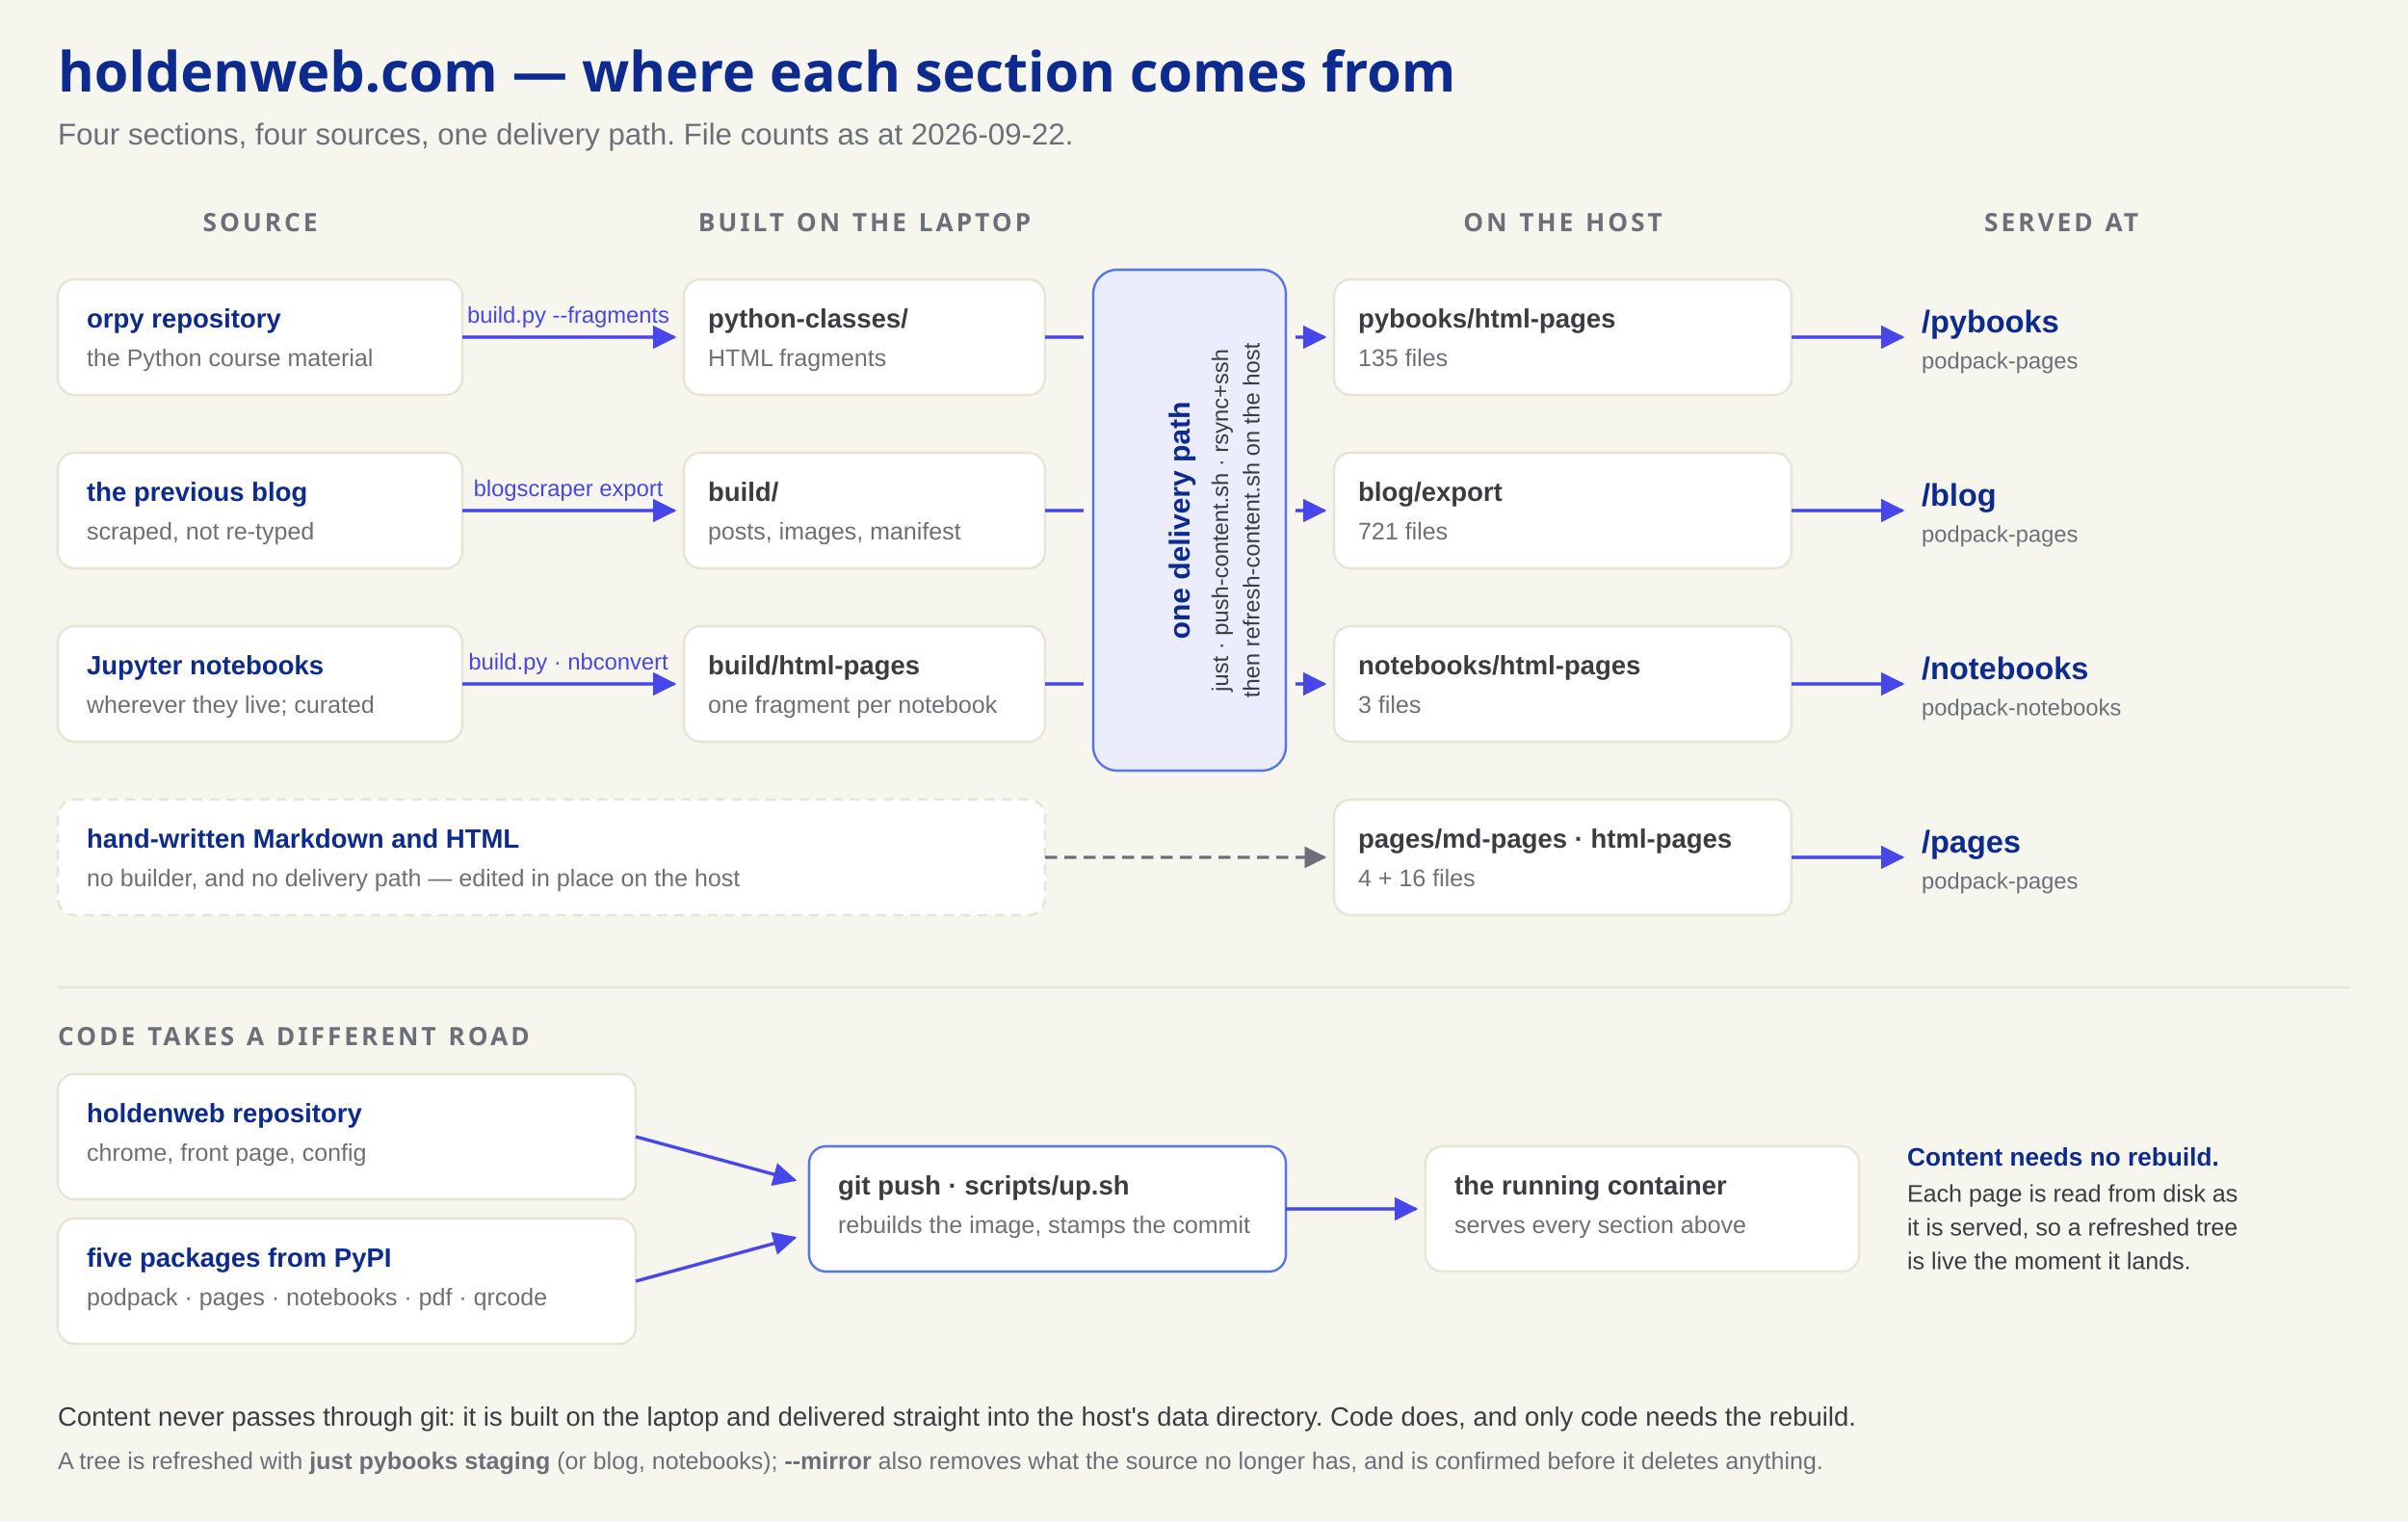
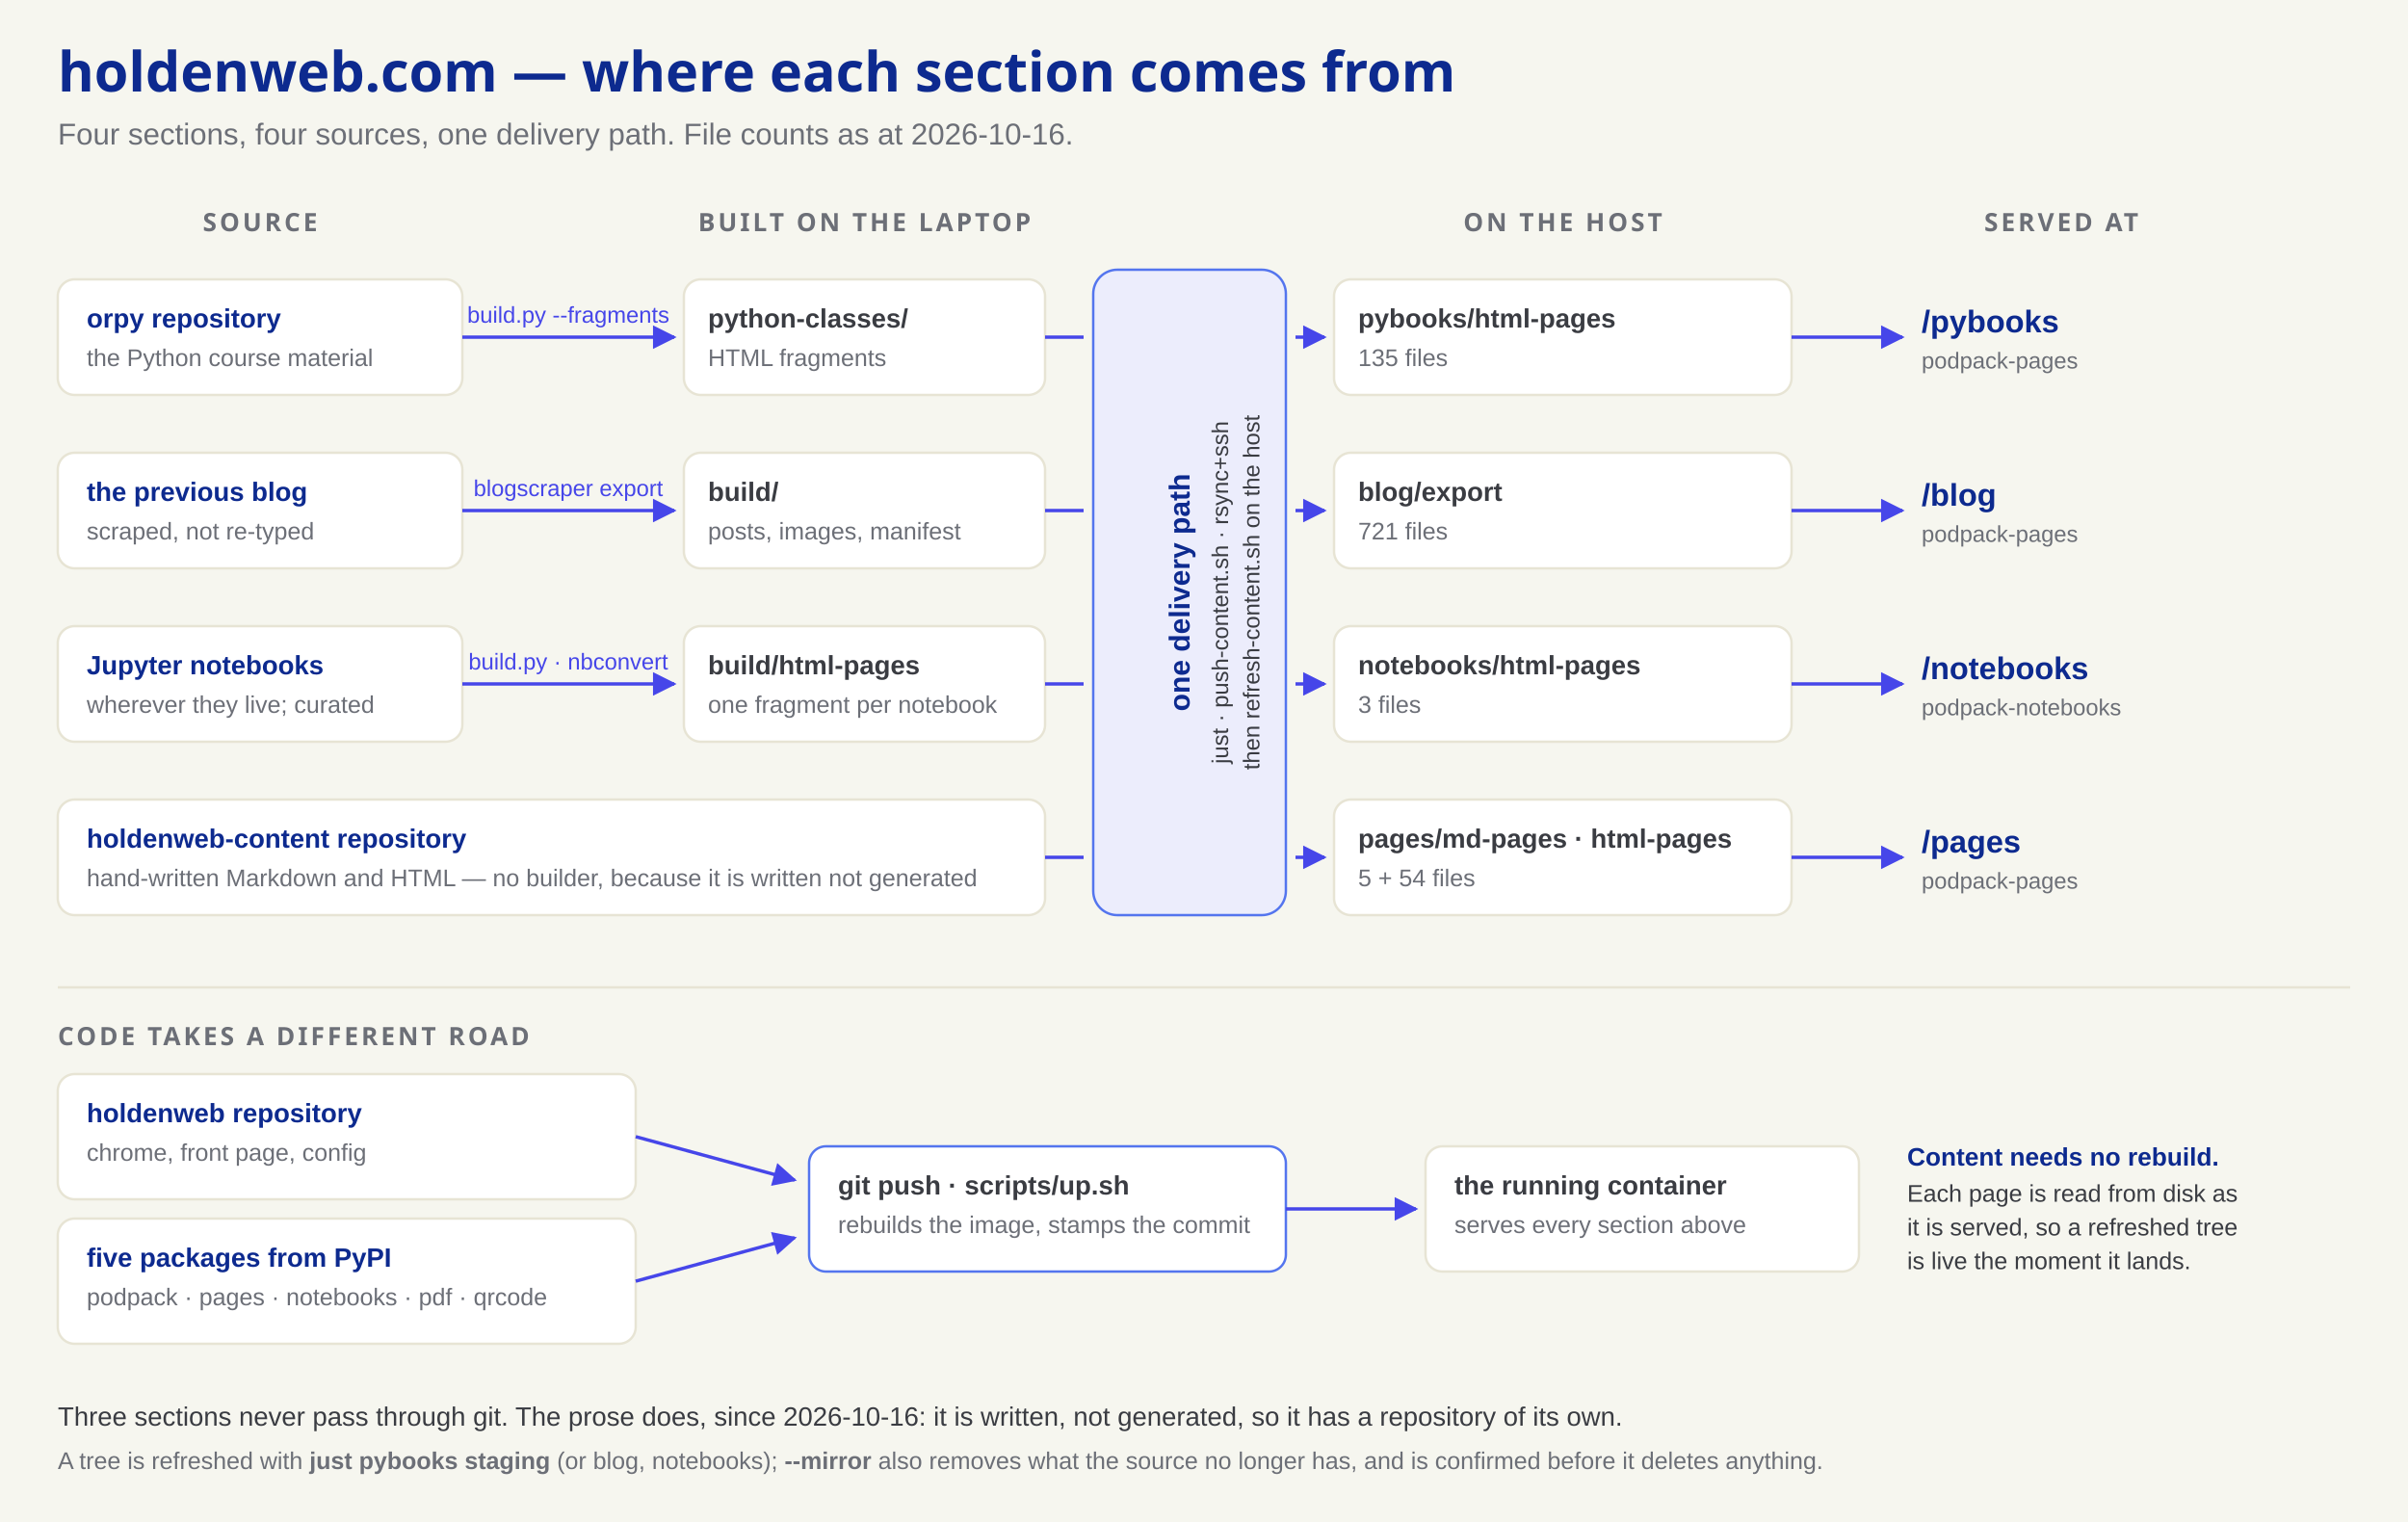
<svg xmlns="http://www.w3.org/2000/svg" viewBox="0 0 1000 632" width="1000" height="632" role="img" aria-label="How each section of holdenweb.com's content is built from source: four sections, each with its own source and builder, all delivered straight into the host's data directory without passing through git, while code reaches the site by a separate rebuild.">
  <defs>
    <marker id="a" viewBox="0 0 10 10" refX="9" refY="5" markerWidth="7" markerHeight="7" orient="auto-start-reverse">
      <path d="M0,0 L10,5 L0,10 z" fill="#4646e9" />
    </marker>
    <marker id="ag" viewBox="0 0 10 10" refX="9" refY="5" markerWidth="7" markerHeight="7" orient="auto-start-reverse">
      <path d="M0,0 L10,5 L0,10 z" fill="#6c6f77" />
    </marker>
  </defs>
  <rect width="1000" height="632" fill="#f6f6ef" />
  <g font-family="'Gill Sans','Gill Sans MT',Cabin,'Trebuchet MS',sans-serif">
    <text x="24" y="38" font-size="23" font-weight="600" fill="#0d2a8f">holdenweb.com — where each section comes from</text>
-     <text x="24" y="60" font-size="12.5" fill="#6c6f77" font-family="-apple-system,'Segoe UI',Arial,sans-serif">Four sections, four sources, one delivery path. File counts as at 2026-09-22.</text>
+     <text x="24" y="60" font-size="12.5" fill="#6c6f77" font-family="-apple-system,'Segoe UI',Arial,sans-serif">Four sections, four sources, one delivery path. File counts as at 2026-10-16.</text>
    <g font-size="10.5" font-weight="600" fill="#6c6f77" letter-spacing="1.2" text-anchor="middle">
      <text x="108" y="96">SOURCE</text>
      <text x="359" y="96">BUILT ON THE LAPTOP</text>
      <text x="649" y="96">ON THE HOST</text>
      <text x="856" y="96">SERVED AT</text>
    </g>
  </g>
-   <rect x="454" y="112" width="80" height="208" rx="10" fill="#ecedfc" stroke="#5475ee" stroke-width="1" />
+   <rect x="454" y="112" width="80" height="268" rx="10" fill="#ecedfc" stroke="#5475ee" stroke-width="1" />
  <g font-family="-apple-system,'Segoe UI',Arial,sans-serif" text-anchor="middle" fill="#0d2a8f">
-     <text transform="rotate(-90 494 216)" x="494" y="216" font-size="12" font-weight="600">one delivery path</text>
-     <text transform="rotate(-90 494 216)" x="494" y="232" font-size="9.5" fill="#3a3c42">just · push-content.sh · rsync+ssh</text>
-     <text transform="rotate(-90 494 216)" x="494" y="245" font-size="9.5" fill="#3a3c42">then refresh-content.sh on the host</text>
+     <text transform="rotate(-90 494 246)" x="494" y="246" font-size="12" font-weight="600">one delivery path</text>
+     <text transform="rotate(-90 494 246)" x="494" y="262" font-size="9.5" fill="#3a3c42">just · push-content.sh · rsync+ssh</text>
+     <text transform="rotate(-90 494 246)" x="494" y="275" font-size="9.5" fill="#3a3c42">then refresh-content.sh on the host</text>
  </g>
  <g font-family="-apple-system,'Segoe UI',Arial,sans-serif" font-size="11" fill="#3a3c42">
    <rect x="24" y="116" width="168" height="48" rx="7" fill="#fff" stroke="#e7e4d4" />
    <text x="36" y="136" font-weight="600" fill="#0d2a8f">orpy repository</text>
    <text x="36" y="152" font-size="10" fill="#6c6f77">the Python course material</text>
    <line x1="192" y1="140" x2="280" y2="140" stroke="#4646e9" stroke-width="1.4" marker-end="url(#a)" />
    <text x="236" y="134" font-size="9.5" fill="#4646e9" text-anchor="middle">build.py --fragments</text>
    <rect x="284" y="116" width="150" height="48" rx="7" fill="#fff" stroke="#e7e4d4" />
    <text x="294" y="136" font-weight="600">python-classes/</text>
    <text x="294" y="152" font-size="10" fill="#6c6f77">HTML fragments</text>
    <line x1="434" y1="140" x2="450" y2="140" stroke="#4646e9" stroke-width="1.4" />
    <line x1="538" y1="140" x2="550" y2="140" stroke="#4646e9" stroke-width="1.4" marker-end="url(#a)" />
    <rect x="554" y="116" width="190" height="48" rx="7" fill="#fff" stroke="#e7e4d4" />
    <text x="564" y="136" font-weight="600">pybooks/html-pages</text>
    <text x="564" y="152" font-size="10" fill="#6c6f77">135 files</text>
    <line x1="744" y1="140" x2="790" y2="140" stroke="#4646e9" stroke-width="1.4" marker-end="url(#a)" />
    <text x="798" y="138" font-size="13" font-weight="600" fill="#0d2a8f">/pybooks</text>
    <text x="798" y="153" font-size="9.5" fill="#6c6f77">podpack-pages</text>
    <rect x="24" y="188" width="168" height="48" rx="7" fill="#fff" stroke="#e7e4d4" />
    <text x="36" y="208" font-weight="600" fill="#0d2a8f">the previous blog</text>
    <text x="36" y="224" font-size="10" fill="#6c6f77">scraped, not re-typed</text>
    <line x1="192" y1="212" x2="280" y2="212" stroke="#4646e9" stroke-width="1.4" marker-end="url(#a)" />
    <text x="236" y="206" font-size="9.5" fill="#4646e9" text-anchor="middle">blogscraper export</text>
    <rect x="284" y="188" width="150" height="48" rx="7" fill="#fff" stroke="#e7e4d4" />
    <text x="294" y="208" font-weight="600">build/</text>
    <text x="294" y="224" font-size="10" fill="#6c6f77">posts, images, manifest</text>
    <line x1="434" y1="212" x2="450" y2="212" stroke="#4646e9" stroke-width="1.4" />
    <line x1="538" y1="212" x2="550" y2="212" stroke="#4646e9" stroke-width="1.4" marker-end="url(#a)" />
    <rect x="554" y="188" width="190" height="48" rx="7" fill="#fff" stroke="#e7e4d4" />
    <text x="564" y="208" font-weight="600">blog/export</text>
    <text x="564" y="224" font-size="10" fill="#6c6f77">721 files</text>
    <line x1="744" y1="212" x2="790" y2="212" stroke="#4646e9" stroke-width="1.4" marker-end="url(#a)" />
    <text x="798" y="210" font-size="13" font-weight="600" fill="#0d2a8f">/blog</text>
    <text x="798" y="225" font-size="9.5" fill="#6c6f77">podpack-pages</text>
    <rect x="24" y="260" width="168" height="48" rx="7" fill="#fff" stroke="#e7e4d4" />
    <text x="36" y="280" font-weight="600" fill="#0d2a8f">Jupyter notebooks</text>
    <text x="36" y="296" font-size="10" fill="#6c6f77">wherever they live; curated</text>
    <line x1="192" y1="284" x2="280" y2="284" stroke="#4646e9" stroke-width="1.4" marker-end="url(#a)" />
    <text x="236" y="278" font-size="9.5" fill="#4646e9" text-anchor="middle">build.py · nbconvert</text>
    <rect x="284" y="260" width="150" height="48" rx="7" fill="#fff" stroke="#e7e4d4" />
    <text x="294" y="280" font-weight="600">build/html-pages</text>
    <text x="294" y="296" font-size="10" fill="#6c6f77">one fragment per notebook</text>
    <line x1="434" y1="284" x2="450" y2="284" stroke="#4646e9" stroke-width="1.4" />
    <line x1="538" y1="284" x2="550" y2="284" stroke="#4646e9" stroke-width="1.4" marker-end="url(#a)" />
    <rect x="554" y="260" width="190" height="48" rx="7" fill="#fff" stroke="#e7e4d4" />
    <text x="564" y="280" font-weight="600">notebooks/html-pages</text>
    <text x="564" y="296" font-size="10" fill="#6c6f77">3 files</text>
    <line x1="744" y1="284" x2="790" y2="284" stroke="#4646e9" stroke-width="1.4" marker-end="url(#a)" />
    <text x="798" y="282" font-size="13" font-weight="600" fill="#0d2a8f">/notebooks</text>
    <text x="798" y="297" font-size="9.5" fill="#6c6f77">podpack-notebooks</text>
-     <rect x="24" y="332" width="410" height="48" rx="7" fill="#fff" stroke="#e7e4d4" stroke-dasharray="4 3" />
-     <text x="36" y="352" font-weight="600" fill="#0d2a8f">hand-written Markdown and HTML</text>
-     <text x="36" y="368" font-size="10" fill="#6c6f77">no builder, and no delivery path — edited in place on the host</text>
-     <line x1="434" y1="356" x2="550" y2="356" stroke="#6c6f77" stroke-width="1.3" stroke-dasharray="5 3" marker-end="url(#ag)" />
+     <rect x="24" y="332" width="410" height="48" rx="7" fill="#fff" stroke="#e7e4d4" />
+     <text x="36" y="352" font-weight="600" fill="#0d2a8f">holdenweb-content repository</text>
+     <text x="36" y="368" font-size="10" fill="#6c6f77">hand-written Markdown and HTML — no builder, because it is written not generated</text>
+     <line x1="434" y1="356" x2="450" y2="356" stroke="#4646e9" stroke-width="1.4" />
+     <line x1="538" y1="356" x2="550" y2="356" stroke="#4646e9" stroke-width="1.4" marker-end="url(#a)" />
    <rect x="554" y="332" width="190" height="48" rx="7" fill="#fff" stroke="#e7e4d4" />
    <text x="564" y="352" font-weight="600">pages/md-pages · html-pages</text>
-     <text x="564" y="368" font-size="10" fill="#6c6f77">4 + 16 files</text>
+     <text x="564" y="368" font-size="10" fill="#6c6f77">5 + 54 files</text>
    <line x1="744" y1="356" x2="790" y2="356" stroke="#4646e9" stroke-width="1.4" marker-end="url(#a)" />
    <text x="798" y="354" font-size="13" font-weight="600" fill="#0d2a8f">/pages</text>
    <text x="798" y="369" font-size="9.5" fill="#6c6f77">podpack-pages</text>
    <line x1="24" y1="410" x2="976" y2="410" stroke="#e7e4d4" />
    <text x="24" y="434" font-size="10.5" font-weight="600" fill="#6c6f77" letter-spacing="1.2" font-family="'Gill Sans','Gill Sans MT',Cabin,sans-serif">CODE TAKES A DIFFERENT ROAD</text>
    <rect x="24" y="446" width="240" height="52" rx="7" fill="#fff" stroke="#e7e4d4" />
    <text x="36" y="466" font-weight="600" fill="#0d2a8f">holdenweb repository</text>
    <text x="36" y="482" font-size="10" fill="#6c6f77">chrome, front page, config</text>
    <rect x="24" y="506" width="240" height="52" rx="7" fill="#fff" stroke="#e7e4d4" />
    <text x="36" y="526" font-weight="600" fill="#0d2a8f">five packages from PyPI</text>
    <text x="36" y="542" font-size="10" fill="#6c6f77">podpack · pages · notebooks · pdf · qrcode</text>
    <line x1="264" y1="472" x2="330" y2="490" stroke="#4646e9" stroke-width="1.4" marker-end="url(#a)" />
    <line x1="264" y1="532" x2="330" y2="514" stroke="#4646e9" stroke-width="1.4" marker-end="url(#a)" />
    <rect x="336" y="476" width="198" height="52" rx="7" fill="#fff" stroke="#5475ee" />
    <text x="348" y="496" font-weight="600">git push · scripts/up.sh</text>
    <text x="348" y="512" font-size="10" fill="#6c6f77">rebuilds the image, stamps the commit</text>
    <line x1="534" y1="502" x2="588" y2="502" stroke="#4646e9" stroke-width="1.4" marker-end="url(#a)" />
    <rect x="592" y="476" width="180" height="52" rx="7" fill="#fff" stroke="#e7e4d4" />
    <text x="604" y="496" font-weight="600">the running container</text>
    <text x="604" y="512" font-size="10" fill="#6c6f77">serves every section above</text>
    <text x="792" y="484" font-size="10.5" font-weight="600" fill="#0d2a8f">Content needs no rebuild.</text>
    <text x="792" y="499" font-size="10" fill="#3a3c42">Each page is read from disk as</text>
    <text x="792" y="513" font-size="10" fill="#3a3c42">it is served, so a refreshed tree</text>
    <text x="792" y="527" font-size="10" fill="#3a3c42">is live the moment it lands.</text>
-     <text x="24" y="592" font-size="11" fill="#3a3c42">Content never passes through git: it is built on the laptop and delivered straight into the host's data directory. Code does, and only code needs the rebuild.</text>
+     <text x="24" y="592" font-size="11" fill="#3a3c42">Three sections never pass through git. The prose does, since 2026-10-16: it is written, not generated, so it has a repository of its own.</text>
    <text x="24" y="610" font-size="10" fill="#6c6f77">A tree is refreshed with <tspan font-weight="600">just pybooks staging</tspan> (or blog, notebooks); <tspan font-weight="600">--mirror</tspan> also removes what the source no longer has, and is confirmed before it deletes anything.</text>
  </g>
</svg>
